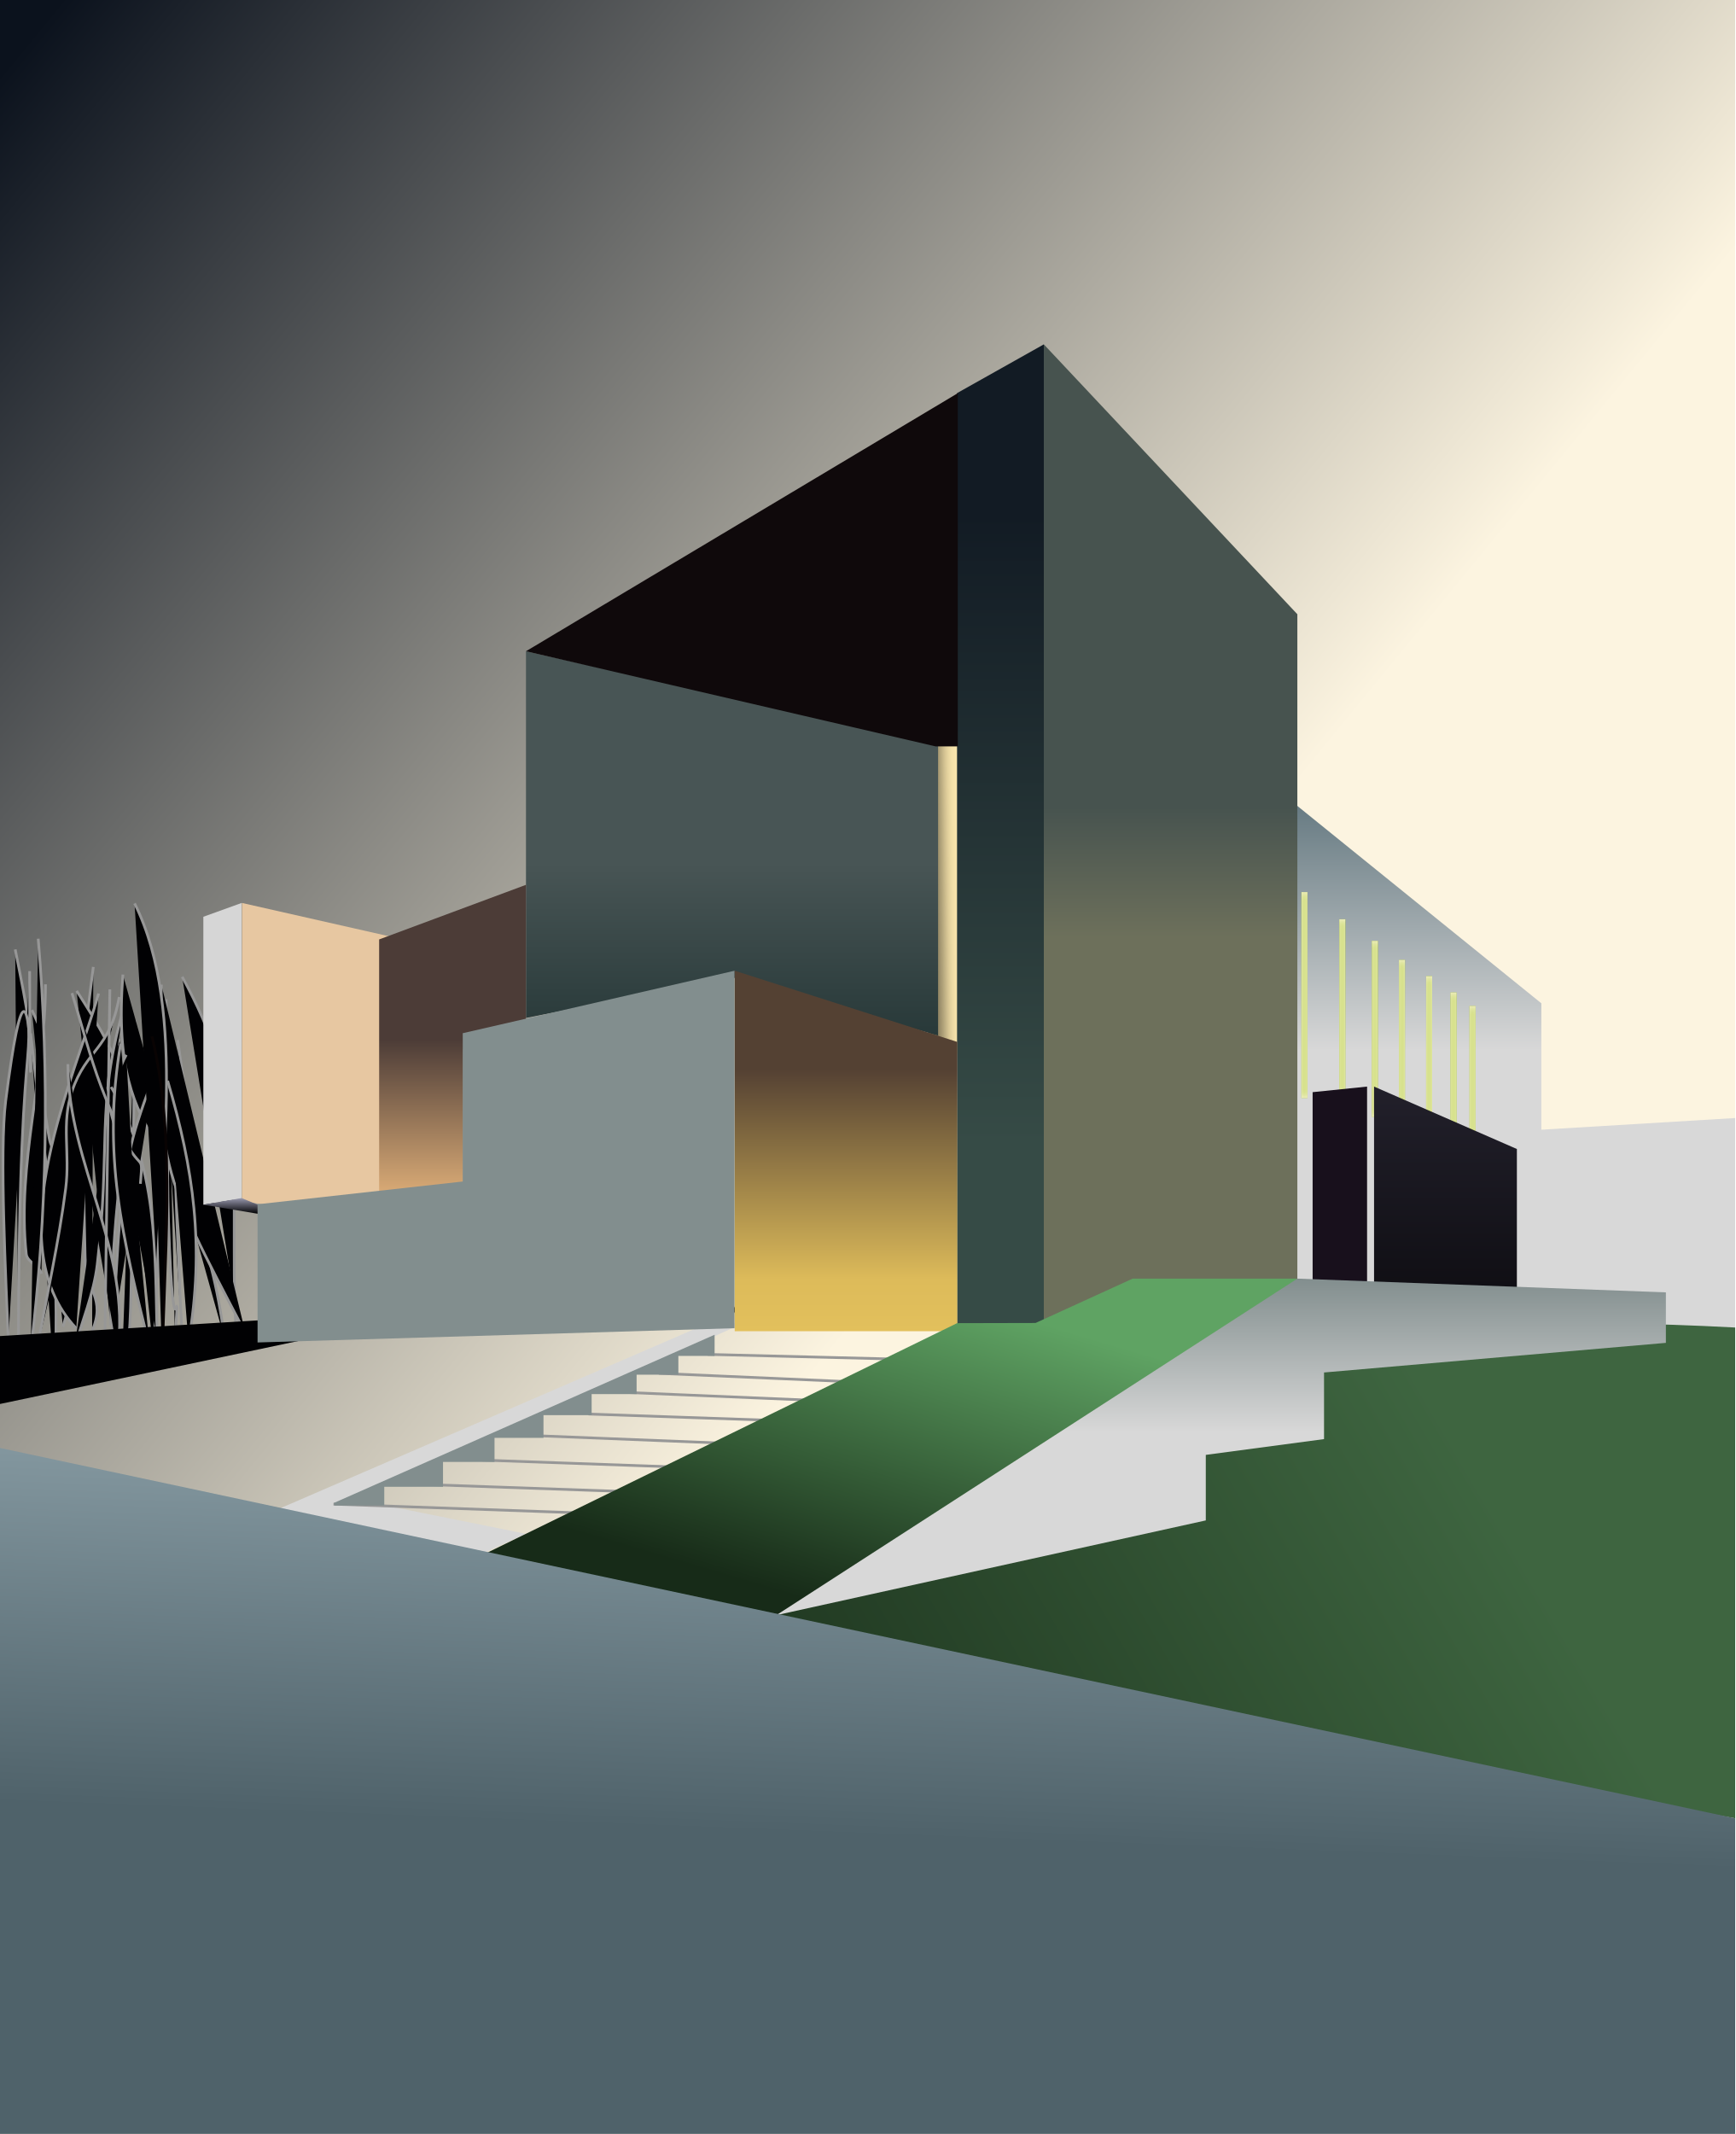
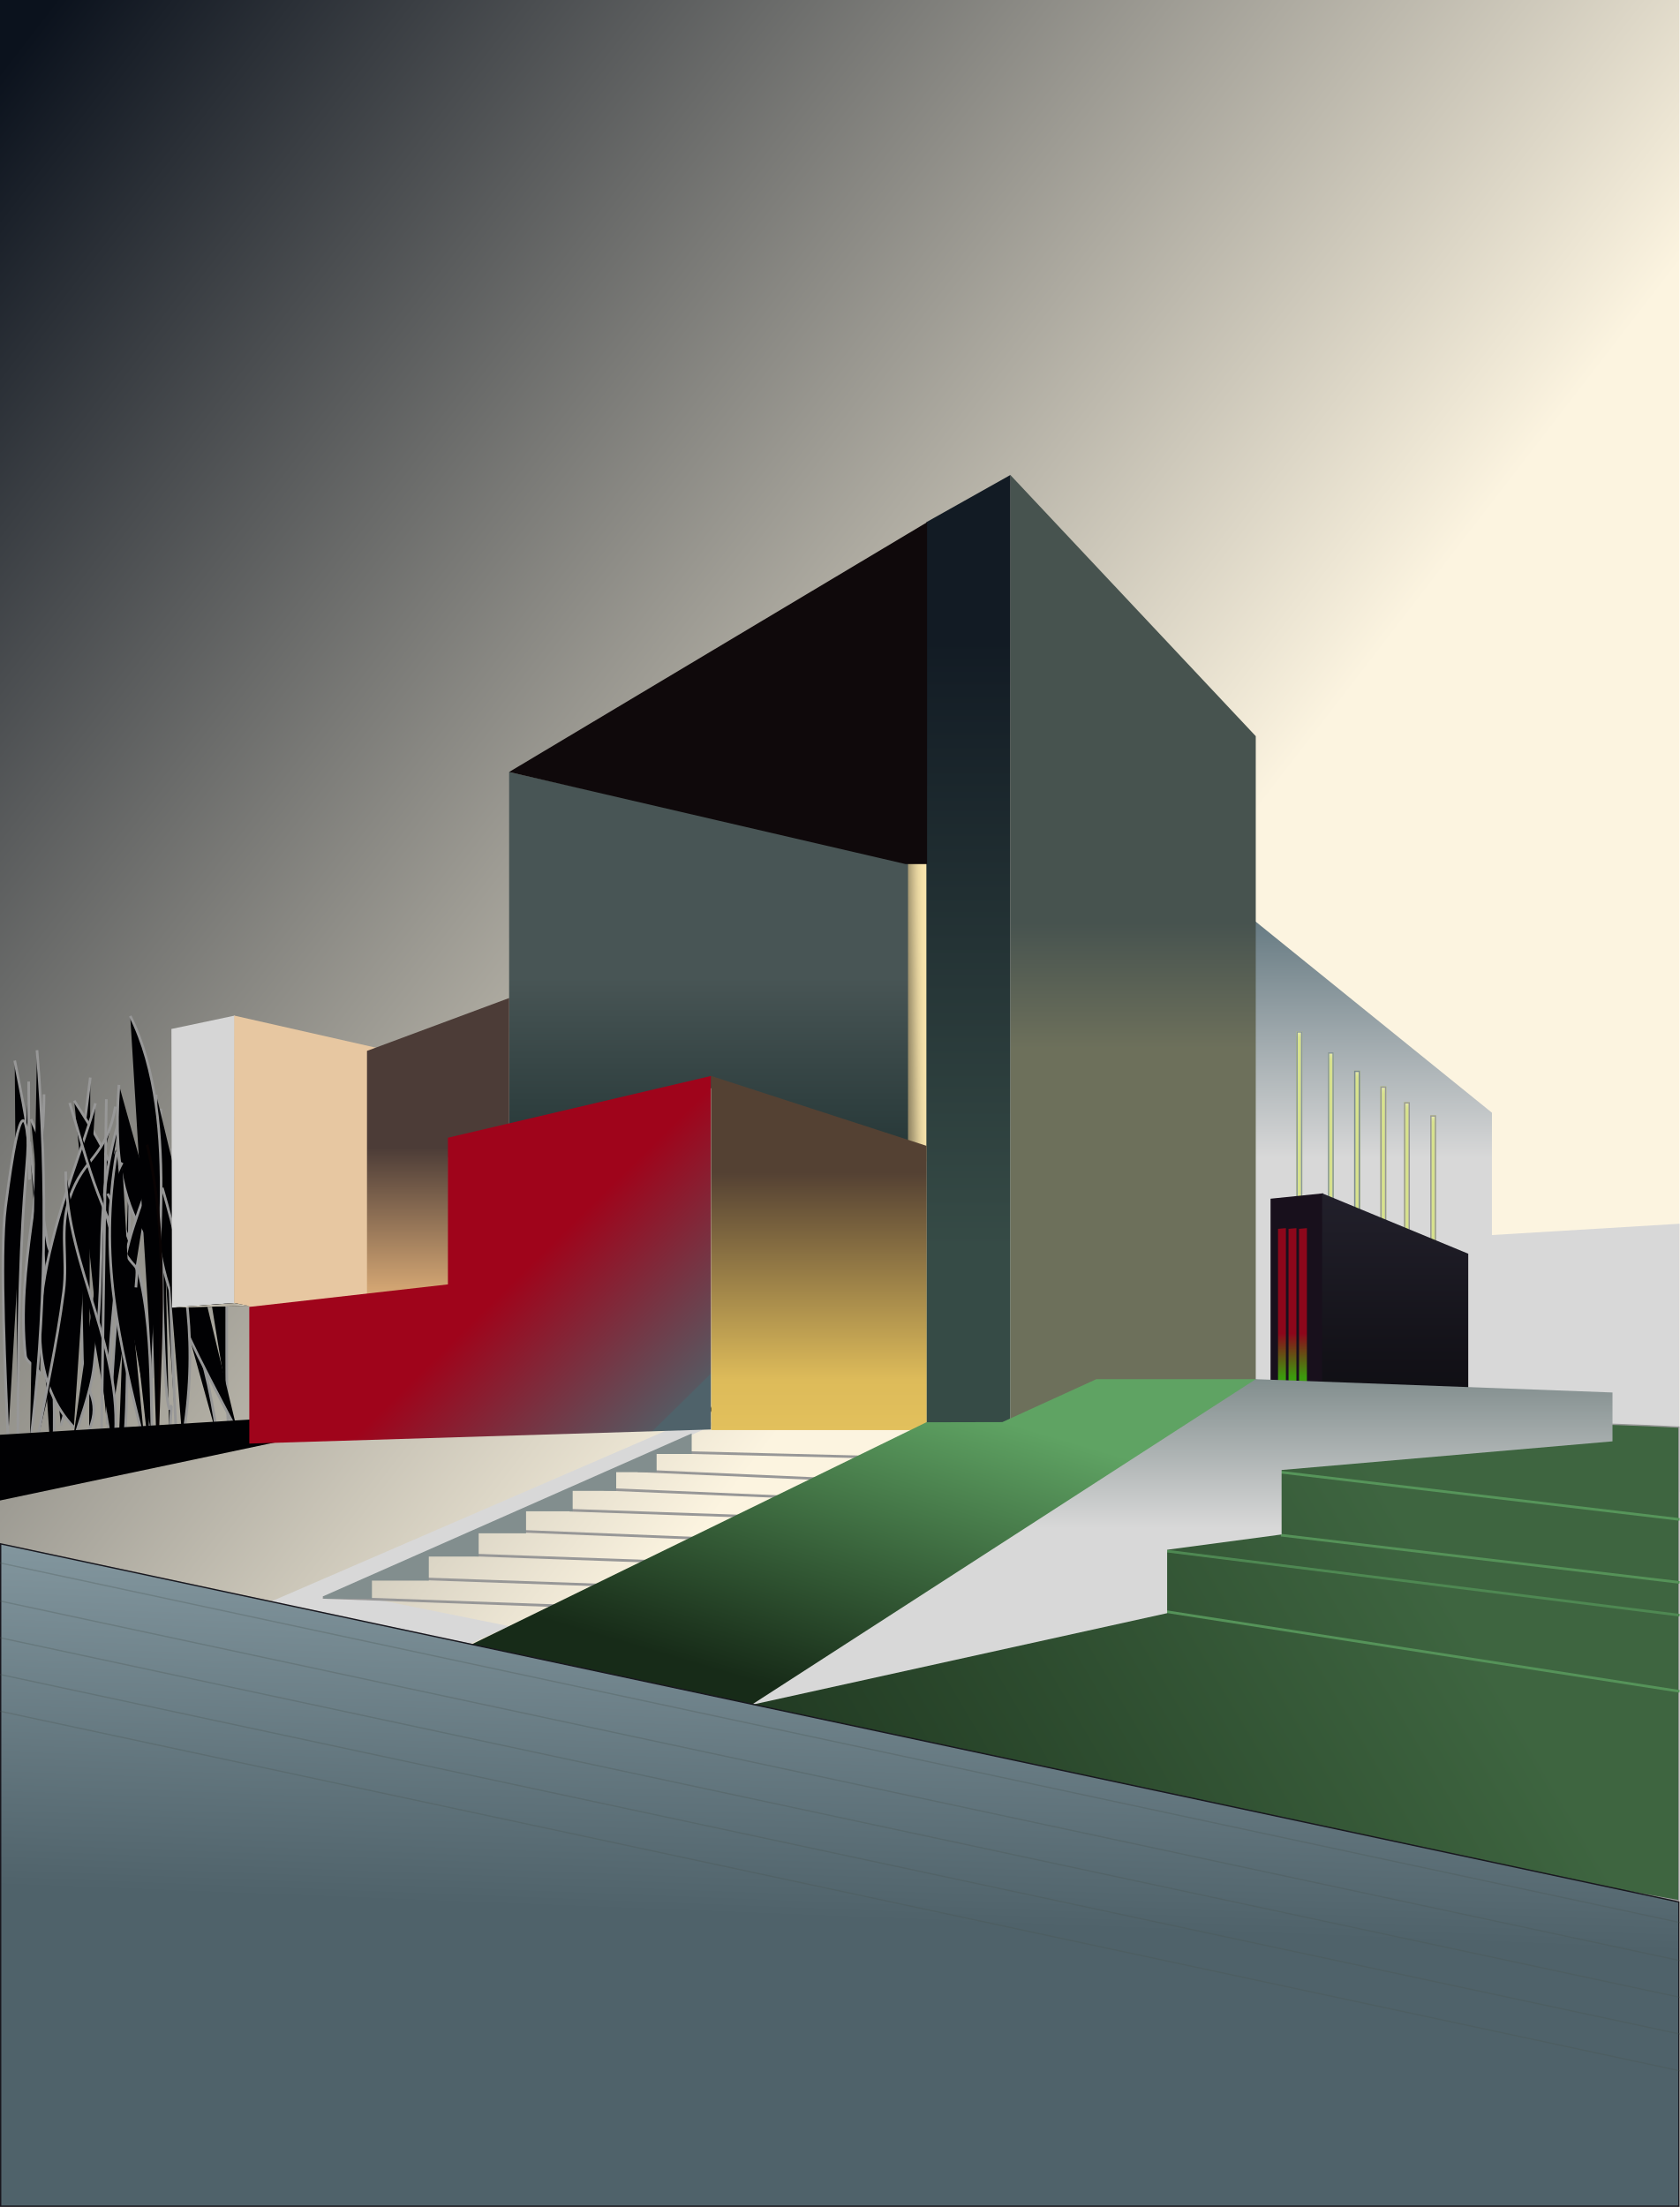
- <svg xmlns="http://www.w3.org/2000/svg" xmlns:xlink="http://www.w3.org/1999/xlink" width="640px" height="787px" viewBox="0 0 640 787" version="1.1">
+ <svg xmlns="http://www.w3.org/2000/svg" xmlns:xlink="http://www.w3.org/1999/xlink" width="640px" height="841px" viewBox="0 0 640 841" version="1.1">
  <defs>
    <linearGradient x1="2.712%" y1="1.556%" x2="55.962%" y2="55.29%" id="linearGradient-1">
      <stop stop-color="#0B121D" offset="0%" />
      <stop stop-color="#FCF4E0" offset="100%" />
    </linearGradient>
    <linearGradient x1="50%" y1="0%" x2="50%" y2="50%" id="linearGradient-2">
      <stop stop-color="#667A82" offset="0%" />
      <stop stop-color="#D8D8D8" offset="100%" />
    </linearGradient>
-     <polygon id="path-3" points="14 10 16.23 10 16.23 74.95 14 74.95" />
+     <polygon id="path-3" points="494 393 496.23 393 496.23 457.95 494 457.95" />
    <filter x="-67.3%" y="-2.3%" width="234.5%" height="104.6%" filterUnits="objectBoundingBox" id="filter-4">
      <feGaussianBlur stdDeviation="1.5" in="SourceAlpha" result="shadowBlurInner1" />
      <feOffset dx="0" dy="0" in="shadowBlurInner1" result="shadowOffsetInner1" />
      <feComposite in="shadowOffsetInner1" in2="SourceAlpha" operator="arithmetic" k2="-1" k3="1" result="shadowInnerInner1" />
      <feColorMatrix values="0 0 0 0 0.992   0 0 0 0 0.961   0 0 0 0 0.882  0 0 0 1 0" type="matrix" in="shadowInnerInner1" />
    </filter>
-     <polygon id="path-5" points="1.24344979e-14 -2.84217094e-14 2.23 -2.84217094e-14 2.23 75.95 1.24344979e-14 75.95" />
-     <filter x="-67.3%" y="-2.0%" width="234.5%" height="103.9%" filterUnits="objectBoundingBox" id="filter-6">
-       <feGaussianBlur stdDeviation="1.5" in="SourceAlpha" result="shadowBlurInner1" />
-       <feOffset dx="0" dy="0" in="shadowBlurInner1" result="shadowOffsetInner1" />
-       <feComposite in="shadowOffsetInner1" in2="SourceAlpha" operator="arithmetic" k2="-1" k3="1" result="shadowInnerInner1" />
-       <feColorMatrix values="0 0 0 0 0.992   0 0 0 0 0.961   0 0 0 0 0.882  0 0 0 1 0" type="matrix" in="shadowInnerInner1" />
-     </filter>
-     <polygon id="path-7" points="26 18 28.23 18 28.23 82.95 26 82.95" />
+     <polygon id="path-5" points="506 401 508.23 401 508.23 465.95 506 465.95" />
+     <filter x="-67.3%" y="-2.3%" width="234.5%" height="104.6%" filterUnits="objectBoundingBox" id="filter-6">
+       <feGaussianBlur stdDeviation="1.5" in="SourceAlpha" result="shadowBlurInner1" />
+       <feOffset dx="0" dy="0" in="shadowBlurInner1" result="shadowOffsetInner1" />
+       <feComposite in="shadowOffsetInner1" in2="SourceAlpha" operator="arithmetic" k2="-1" k3="1" result="shadowInnerInner1" />
+       <feColorMatrix values="0 0 0 0 0.992   0 0 0 0 0.961   0 0 0 0 0.882  0 0 0 1 0" type="matrix" in="shadowInnerInner1" />
+     </filter>
+     <polygon id="path-7" points="516 408 518.23 408 518.23 472.95 516 472.95" />
    <filter x="-67.3%" y="-2.3%" width="234.5%" height="104.6%" filterUnits="objectBoundingBox" id="filter-8">
      <feGaussianBlur stdDeviation="1.5" in="SourceAlpha" result="shadowBlurInner1" />
      <feOffset dx="0" dy="0" in="shadowBlurInner1" result="shadowOffsetInner1" />
      <feComposite in="shadowOffsetInner1" in2="SourceAlpha" operator="arithmetic" k2="-1" k3="1" result="shadowInnerInner1" />
      <feColorMatrix values="0 0 0 0 0.992   0 0 0 0 0.961   0 0 0 0 0.882  0 0 0 1 0" type="matrix" in="shadowInnerInner1" />
    </filter>
-     <polygon id="path-9" points="36 25 38.23 25 38.23 89.95 36 89.95" />
+     <polygon id="path-9" points="526 414 528.23 414 528.23 478.95 526 478.95" />
    <filter x="-67.3%" y="-2.3%" width="234.5%" height="104.6%" filterUnits="objectBoundingBox" id="filter-10">
      <feGaussianBlur stdDeviation="1.5" in="SourceAlpha" result="shadowBlurInner1" />
      <feOffset dx="0" dy="0" in="shadowBlurInner1" result="shadowOffsetInner1" />
      <feComposite in="shadowOffsetInner1" in2="SourceAlpha" operator="arithmetic" k2="-1" k3="1" result="shadowInnerInner1" />
      <feColorMatrix values="0 0 0 0 0.992   0 0 0 0 0.961   0 0 0 0 0.882  0 0 0 1 0" type="matrix" in="shadowInnerInner1" />
    </filter>
-     <polygon id="path-11" points="46 31 48.23 31 48.23 95.95 46 95.95" />
+     <polygon id="path-11" points="535 420 537.23 420 537.23 484.95 535 484.95" />
    <filter x="-67.3%" y="-2.3%" width="234.5%" height="104.6%" filterUnits="objectBoundingBox" id="filter-12">
      <feGaussianBlur stdDeviation="1.5" in="SourceAlpha" result="shadowBlurInner1" />
      <feOffset dx="0" dy="0" in="shadowBlurInner1" result="shadowOffsetInner1" />
      <feComposite in="shadowOffsetInner1" in2="SourceAlpha" operator="arithmetic" k2="-1" k3="1" result="shadowInnerInner1" />
      <feColorMatrix values="0 0 0 0 0.992   0 0 0 0 0.961   0 0 0 0 0.882  0 0 0 1 0" type="matrix" in="shadowInnerInner1" />
    </filter>
-     <polygon id="path-13" points="55 37 57.23 37 57.23 101.95 55 101.95" />
+     <polygon id="path-13" points="545 425 547.23 425 547.23 489.95 545 489.95" />
    <filter x="-67.3%" y="-2.3%" width="234.5%" height="104.6%" filterUnits="objectBoundingBox" id="filter-14">
      <feGaussianBlur stdDeviation="1.5" in="SourceAlpha" result="shadowBlurInner1" />
      <feOffset dx="0" dy="0" in="shadowBlurInner1" result="shadowOffsetInner1" />
      <feComposite in="shadowOffsetInner1" in2="SourceAlpha" operator="arithmetic" k2="-1" k3="1" result="shadowInnerInner1" />
      <feColorMatrix values="0 0 0 0 0.992   0 0 0 0 0.961   0 0 0 0 0.882  0 0 0 1 0" type="matrix" in="shadowInnerInner1" />
    </filter>
-     <polygon id="path-15" points="62 42 64.23 42 64.23 106.95 62 106.95" />
-     <filter x="-67.3%" y="-2.3%" width="234.5%" height="104.6%" filterUnits="objectBoundingBox" id="filter-16">
-       <feGaussianBlur stdDeviation="1.5" in="SourceAlpha" result="shadowBlurInner1" />
-       <feOffset dx="0" dy="0" in="shadowBlurInner1" result="shadowOffsetInner1" />
-       <feComposite in="shadowOffsetInner1" in2="SourceAlpha" operator="arithmetic" k2="-1" k3="1" result="shadowInnerInner1" />
-       <feColorMatrix values="0 0 0 0 0.992   0 0 0 0 0.961   0 0 0 0 0.882  0 0 0 1 0" type="matrix" in="shadowInnerInner1" />
-     </filter>
-     <linearGradient x1="77.115%" y1="32.797%" x2="-14.269%" y2="56.862%" id="linearGradient-17">
+     <linearGradient x1="77.115%" y1="32.797%" x2="-14.269%" y2="56.862%" id="linearGradient-15">
      <stop stop-color="#3E6540" offset="0%" />
      <stop stop-color="#172B18" offset="100%" />
    </linearGradient>
-     <polygon id="path-18" points="362 264 374.953 264 375.076 388.914 363.619 386.055" />
-     <filter x="-42.1%" y="-4.4%" width="184.1%" height="108.8%" filterUnits="objectBoundingBox" id="filter-19">
+     <polygon id="path-16" points="341 318 353.953 318 354.076 442.914 342.619 440.055" />
+     <filter x="-42.1%" y="-4.4%" width="184.1%" height="108.8%" filterUnits="objectBoundingBox" id="filter-17">
      <feGaussianBlur stdDeviation="2.5" in="SourceAlpha" result="shadowBlurInner1" />
      <feOffset dx="6" dy="5" in="shadowBlurInner1" result="shadowOffsetInner1" />
      <feComposite in="shadowOffsetInner1" in2="SourceAlpha" operator="arithmetic" k2="-1" k3="1" result="shadowInnerInner1" />
      <feColorMatrix values="0 0 0 0 0   0 0 0 0 0   0 0 0 0 0  0 0 0 0.5 0" type="matrix" in="shadowInnerInner1" />
    </filter>
-     <linearGradient x1="50%" y1="55.253%" x2="50%" y2="100%" id="linearGradient-20">
+     <linearGradient x1="50%" y1="55.253%" x2="50%" y2="100%" id="linearGradient-18">
      <stop stop-color="#485555" offset="0%" />
      <stop stop-color="#283939" offset="100%" />
    </linearGradient>
-     <linearGradient x1="50%" y1="47.07%" x2="50%" y2="60.298%" id="linearGradient-21">
+     <linearGradient x1="50%" y1="47.07%" x2="50%" y2="60.298%" id="linearGradient-19">
      <stop stop-color="#47534F" offset="0%" />
      <stop stop-color="#6D705B" offset="100%" />
    </linearGradient>
-     <linearGradient x1="50%" y1="17.351%" x2="50%" y2="81.331%" id="linearGradient-22">
+     <linearGradient x1="50%" y1="17.351%" x2="50%" y2="81.331%" id="linearGradient-20">
      <stop stop-color="#121B24" offset="0%" />
      <stop stop-color="#364B46" offset="100%" />
    </linearGradient>
-     <linearGradient x1="50%" y1="50%" x2="50%" y2="100%" id="linearGradient-23">
+     <linearGradient x1="50%" y1="50%" x2="50%" y2="100%" id="linearGradient-21">
      <stop stop-color="#4C3C37" offset="0%" />
      <stop stop-color="#DAAB76" offset="100%" />
    </linearGradient>
-     <linearGradient x1="50%" y1="27.332%" x2="50%" y2="100%" id="linearGradient-24">
+     <linearGradient x1="100%" y1="80.906%" x2="61.85%" y2="50%" id="linearGradient-22">
+       <stop stop-color="#4F626A" offset="0%" />
+       <stop stop-color="#585861" offset="0.439%" />
+       <stop stop-color="#9F041B" offset="100%" />
+     </linearGradient>
+     <linearGradient x1="50%" y1="27.332%" x2="50%" y2="100%" id="linearGradient-23">
      <stop stop-color="#544133" offset="0%" />
      <stop stop-color="#DDBB5A" offset="80.204%" />
      <stop stop-color="#E2C05C" offset="100%" />
    </linearGradient>
-     <linearGradient x1="50%" y1="0%" x2="50%" y2="100%" id="linearGradient-25">
+     <linearGradient x1="50%" y1="0%" x2="50%" y2="100%" id="linearGradient-24">
      <stop stop-color="#22202B" offset="0%" />
      <stop stop-color="#0F0E13" offset="100%" />
+     </linearGradient>
+     <linearGradient x1="50%" y1="95.325%" x2="50%" y2="67.643%" id="linearGradient-25">
+       <stop stop-color="#51EA05" offset="0%" />
+       <stop stop-color="#D0021B" offset="100%" />
    </linearGradient>
    <linearGradient x1="74.297%" y1="18.413%" x2="25.412%" y2="85.383%" id="linearGradient-26">
      <stop stop-color="#5FA363" offset="0%" />
      <stop stop-color="#1F3820" offset="88.375%" />
      <stop stop-color="#172B18" offset="100%" />
    </linearGradient>
    <linearGradient x1="50%" y1="0%" x2="50%" y2="45.724%" id="linearGradient-27">
      <stop stop-color="#828E8E" offset="0%" />
      <stop stop-color="#D8D8D8" offset="100%" />
    </linearGradient>
    <linearGradient x1="50%" y1="0%" x2="44.445%" y2="56.073%" id="linearGradient-28">
      <stop stop-color="#879BA3" offset="0%" />
      <stop stop-color="#4F626A" offset="100%" />
    </linearGradient>
-     <linearGradient x1="50%" y1="0%" x2="50%" y2="100%" id="linearGradient-29">
-       <stop stop-color="#9999AE" offset="0%" />
-       <stop stop-color="#010103" offset="100%" />
-     </linearGradient>
+     <polygon id="path-29" points="89.247 496.519 95 497.687 65.547 498.277" />
+     <filter x="-5.1%" y="-85.3%" width="110.2%" height="270.6%" filterUnits="objectBoundingBox" id="filter-30">
+       <feGaussianBlur stdDeviation="1.5" in="SourceAlpha" result="shadowBlurInner1" />
+       <feOffset dx="0" dy="0" in="shadowBlurInner1" result="shadowOffsetInner1" />
+       <feComposite in="shadowOffsetInner1" in2="SourceAlpha" operator="arithmetic" k2="-1" k3="1" result="shadowInnerInner1" />
+       <feColorMatrix values="0 0 0 0 0.992   0 0 0 0 0.961   0 0 0 0 0.882  0 0 0 1 0" type="matrix" in="shadowInnerInner1" />
+     </filter>
  </defs>
-   <g id="-" stroke="none" stroke-width="1" fill="none" fill-rule="evenodd">
-     <g id="modern" transform="translate(-21, 0)">
-       <rect id="Rectangle" fill="url(#linearGradient-1)" x="21" y="0" width="640" height="787" />
-       <path d="M55.41,356.602 C49.47,404.767 50.884,385.105 52.402,463.891 C52.636,476.034 60.132,478.73 54.98,490.844" id="Path-2" stroke="#979797" fill="#010103" />
-       <path d="M32.777,372.477 C41.787,392.513 29.084,362.711 39.145,419.742 C39.961,424.371 43.364,428.178 44.863,432.633 C51.088,451.134 49.877,470.962 44.207,489.316" id="Path-6" stroke="#979797" fill="#010103" />
-       <path d="M70.762,376.301 C70.277,409.797 70.134,443.3 69.309,476.789 C69.121,484.413 68.947,492.086 67.723,499.613 C67.488,501.056 66.754,496.855 66.27,495.477" id="Path-7" stroke="#979797" fill="#010103" />
-       <path d="M32.293,381.098 C36.721,421.213 42.108,452.568 41.645,491.234 C41.629,492.572 40.538,493.669 39.984,494.887" id="Path-8" stroke="#979797" fill="#010103" />
-       <path d="M37.777,363.004 C37.777,396.218 27.15,429.218 30.68,462.43 C31.005,465.487 35.558,466.764 36.293,469.75" id="Path-9" stroke="#979797" fill="#010103" />
-       <path d="M61.781,488.773 C63.44,402.674 78.829,411.257 49.266,365.418" id="Path-10" stroke="#979797" fill="#010103" />
-       <path d="M77.855,500.602 C77.753,486.365 80.073,471.902 77.547,457.891 C71.023,421.701 52.762,412.294 65.008,383.113" id="Path-11" stroke="#979797" fill="#010103" />
-       <path d="M90.906,502.852 C90.906,404.438 94.925,444.022 86.547,383.566" id="Path-12" stroke="#979797" fill="#010103" />
-       <path d="M57.371,366.398 C49.111,396.131 19.341,458.452 49.148,489.898" id="Path-13" stroke="#979797" fill="#010103" />
-       <path d="M32.352,497.93 C38.48,447.731 39.327,396.577 35.094,346.188" id="Path-14" stroke="#979797" fill="#010103" />
-       <path d="M27.801,500.379 C27.801,354.092 37.16,403.295 26.609,350.129" id="Path-15" stroke="#979797" fill="#010103" />
-       <path d="M48.359,497.73 C51.194,487.266 55.599,477.104 56.863,466.336 C61.966,422.871 56.354,408.146 66.312,372.867" id="Path-16" stroke="#979797" fill="#010103" />
-       <path d="M78.969,493.988 C78.046,459.902 79.426,431.361 61.988,400.863" id="Path-17" stroke="#979797" fill="#010103" />
-       <path d="M88.391,497.699 C82.639,384.268 88.203,425.868 80.223,372.051" id="Path-18" stroke="#979797" fill="#010103" />
-       <path d="M103.855,493.91 C93.233,412.982 61.07,429.561 66.328,359.398" id="Path-19" stroke="#979797" fill="#010103" />
-       <path d="M61.168,501.168 C65.087,472.747 62.98,441.207 71.738,413.824 C84.993,372.382 82.262,406.374 82.262,368.484" id="Path-20" stroke="#979797" fill="#010103" />
-       <path d="M85.547,494.422 C87.558,460.973 85.192,511.519 83.137,449.988 C82.434,428.94 83.137,407.868 83.137,386.809" id="Path-21" stroke="#979797" fill="#010103" />
-       <path d="M107.512,479.148 C106.668,426.058 111.385,402.633 88.188,360.223" id="Path-22" stroke="#979797" fill="#010103" />
-       <path d="M107.496,479.535 C107.749,484.698 108.001,489.861 108.254,495.023" id="Path-23" stroke="#979797" />
-       <path d="M111.543,491.68 C79.518,430.64 78.933,430.113 80.52,363.113" id="Path-24" stroke="#979797" fill="#010103" />
-       <path d="M24.074,494.496 C23.234,473.015 20.725,424.643 23.109,405.938 C35.059,312.19 31.938,458.996 31.938,358.141" id="Path-25" stroke="#979797" fill="#010103" />
-       <path d="M34.68,497.652 C38.202,477.832 42.699,458.16 45.246,438.191 C46.874,425.429 43.551,414.316 47.52,402.543 C52.892,386.606 61.49,387.404 64.965,367.688" id="Path-26" stroke="#979797" fill="#010103" />
-       <path d="M64.375,499.285 C69.593,460.591 46.047,429.781 46.047,392.426" id="Path-27" stroke="#979797" fill="#010103" />
-       <path d="M79.027,471.129 C79.107,436.637 90.668,373.23 70.625,333.145" id="Path-28" stroke="#979797" fill="#010103" />
-       <path d="M72.781,436.586 C74.032,421.096 73.049,439.583 58.34,400.816 C54.058,389.531 51.142,377.775 47.543,366.254" id="Path-29" stroke="#979797" fill="#010103" />
-       <path d="M71.293,455.961 C66.573,435.535 57.329,407.784 67.57,389.027" id="Path-30" stroke="#979797" fill="#010103" />
-       <path d="M76.164,496.68 C65.99,455.885 58.617,425.532 65.496,384.914" id="Path-31" stroke="#979797" fill="#010103" />
-       <path d="M90.527,495.039 C96.584,459.489 92.376,431.094 82.836,398.602" id="Path-32" stroke="#979797" fill="#010103" />
-       <path d="M61.52,364.879 C60.853,411.13 60.186,457.382 59.52,503.633" id="Path-3" stroke="#979797" fill="#010103" />
-       <path d="M77.059,382.238 C86.378,420.773 81.166,466.794 80.875,503.902" id="Path-5" stroke="#090303" fill="#010103" />
-       <path d="M498,296 L589.508,370.012 L589.508,478.589 C569.456,475.207 554.205,473.516 543.754,473.516 C533.303,473.516 518.052,473.516 498,473.516 L498,296 Z" id="Rectangle" fill="url(#linearGradient-2)" />
-       <g id="Group" transform="translate(501, 329)">
-         <g id="Rectangle">
-           <use fill="#B8D148" fill-rule="evenodd" xlink:href="#path-3" />
-           <use fill="black" fill-opacity="1" filter="url(#filter-4)" xlink:href="#path-3" />
-         </g>
-         <g id="Rectangle-Copy-6">
-           <use fill="#B8D148" fill-rule="evenodd" xlink:href="#path-5" />
-           <use fill="black" fill-opacity="1" filter="url(#filter-6)" xlink:href="#path-5" />
-         </g>
-         <g id="Rectangle-Copy">
-           <use fill="#B8D148" fill-rule="evenodd" xlink:href="#path-7" />
-           <use fill="black" fill-opacity="1" filter="url(#filter-8)" xlink:href="#path-7" />
-         </g>
-         <g id="Rectangle-Copy-2">
-           <use fill="#B8D148" fill-rule="evenodd" xlink:href="#path-9" />
-           <use fill="black" fill-opacity="1" filter="url(#filter-10)" xlink:href="#path-9" />
-         </g>
-         <g id="Rectangle-Copy-3">
-           <use fill="#B8D148" fill-rule="evenodd" xlink:href="#path-11" />
-           <use fill="black" fill-opacity="1" filter="url(#filter-12)" xlink:href="#path-11" />
-         </g>
-         <g id="Rectangle-Copy-4">
-           <use fill="#B8D148" fill-rule="evenodd" xlink:href="#path-13" />
-           <use fill="black" fill-opacity="1" filter="url(#filter-14)" xlink:href="#path-13" />
-         </g>
-         <g id="Rectangle-Copy-5">
-           <use fill="#B8D148" fill-rule="evenodd" xlink:href="#path-15" />
-           <use fill="black" fill-opacity="1" filter="url(#filter-16)" xlink:href="#path-15" />
-         </g>
-       </g>
-       <polygon id="Rectangle" fill="#D8D8D8" points="282.103 488 295.043 488 129.077 563.596 116 559.862" />
-       <path d="M160.842,554.73 L215,565.658 L199.225,572.771 C158.526,564.715 136.858,560.25 134.221,559.375 C131.584,558.5 136.29,556.952 148.338,554.73 L160.842,554.73 Z" id="Rectangle" fill="#D8D8D8" />
-       <path d="M21,492.731 L116,486.952 L268.281,471.548 C292.301,478.585 298.221,483.756 286.043,487.061 C273.865,490.366 225.055,492.256 139.613,492.731 L21,517.774 L21,492.731 Z" id="Rectangle" fill="#010103" />
-       <polygon id="Rectangle" fill="#D8D8D8" points="575.059 417.492 661 412.322 661 514.537 575.059 545" />
-       <path d="M359.129,549.344 C421.888,521.144 472.199,503.296 510.065,495.799 C547.93,488.302 598.242,486.228 661,489.577 L661,670.578 L255.25,598.91 L359.129,549.344 Z" id="Rectangle" fill="url(#linearGradient-17)" />
+   <g id="modern2" stroke="none" stroke-width="1" fill="none" fill-rule="evenodd">
+     <g id="modern">
+       <rect id="Rectangle" fill="url(#linearGradient-1)" x="0" y="0" width="640" height="841" />
+       <path d="M34.41,410.602 C28.47,458.767 29.884,439.105 31.402,517.891 C31.636,530.034 39.132,532.73 33.98,544.844" id="Path-2" stroke="#979797" fill="#010103" />
+       <path d="M11.777,426.477 C20.787,446.513 8.084,416.711 18.145,473.742 C18.961,478.371 22.364,482.178 23.863,486.633 C30.088,505.134 28.877,524.962 23.207,543.316" id="Path-6" stroke="#979797" fill="#010103" />
+       <path d="M49.762,430.301 C49.277,463.797 49.134,497.3 48.309,530.789 C48.121,538.413 47.947,546.086 46.723,553.613 C46.488,555.056 45.754,550.855 45.27,549.477" id="Path-7" stroke="#979797" fill="#010103" />
+       <path d="M11.293,435.098 C15.721,475.213 21.108,506.568 20.645,545.234 C20.629,546.572 19.538,547.669 18.984,548.887" id="Path-8" stroke="#979797" fill="#010103" />
+       <path d="M16.777,417.004 C16.777,450.218 6.15,483.218 9.68,516.43 C10.005,519.487 14.558,520.764 15.293,523.75" id="Path-9" stroke="#979797" fill="#010103" />
+       <path d="M40.781,542.773 C42.44,456.674 57.829,465.257 28.266,419.418" id="Path-10" stroke="#979797" fill="#010103" />
+       <path d="M56.855,554.602 C56.753,540.365 59.073,525.902 56.547,511.891 C50.023,475.701 31.762,466.294 44.008,437.113" id="Path-11" stroke="#979797" fill="#010103" />
+       <path d="M69.906,556.852 C69.906,458.438 73.925,498.022 65.547,437.566" id="Path-12" stroke="#979797" fill="#010103" />
+       <path d="M36.371,420.398 C28.111,450.131 -1.659,512.452 28.148,543.898" id="Path-13" stroke="#979797" fill="#010103" />
+       <path d="M11.352,551.93 C17.48,501.731 18.327,450.577 14.094,400.188" id="Path-14" stroke="#979797" fill="#010103" />
+       <path d="M6.801,554.379 C6.801,408.092 16.16,457.295 5.609,404.129" id="Path-15" stroke="#979797" fill="#010103" />
+       <path d="M27.359,551.73 C30.194,541.266 34.599,531.104 35.863,520.336 C40.966,476.871 35.354,462.146 45.312,426.867" id="Path-16" stroke="#979797" fill="#010103" />
+       <path d="M57.969,547.988 C57.046,513.902 58.426,485.361 40.988,454.863" id="Path-17" stroke="#979797" fill="#010103" />
+       <path d="M67.391,551.699 C61.639,438.268 67.203,479.868 59.223,426.051" id="Path-18" stroke="#979797" fill="#010103" />
+       <path d="M82.855,547.91 C72.233,466.982 40.07,483.561 45.328,413.398" id="Path-19" stroke="#979797" fill="#010103" />
+       <path d="M40.168,555.168 C44.087,526.747 41.98,495.207 50.738,467.824 C63.993,426.382 61.262,460.374 61.262,422.484" id="Path-20" stroke="#979797" fill="#010103" />
+       <path d="M64.547,548.422 C66.558,514.973 64.192,565.519 62.137,503.988 C61.434,482.94 62.137,461.868 62.137,440.809" id="Path-21" stroke="#979797" fill="#010103" />
+       <path d="M86.512,533.148 C85.668,480.058 90.385,456.633 67.188,414.223" id="Path-22" stroke="#979797" fill="#010103" />
+       <path d="M86.496,533.535 C86.749,538.698 87.001,543.861 87.254,549.023" id="Path-23" stroke="#979797" />
+       <path d="M90.543,545.68 C58.518,484.64 57.933,484.113 59.52,417.113" id="Path-24" stroke="#979797" fill="#010103" />
+       <path d="M3.074,548.496 C2.234,527.015 -0.275,478.643 2.109,459.938 C14.059,366.19 10.938,512.996 10.938,412.141" id="Path-25" stroke="#979797" fill="#010103" />
+       <path d="M13.68,551.652 C17.202,531.832 21.699,512.16 24.246,492.191 C25.874,479.429 22.551,468.316 26.52,456.543 C31.892,440.606 40.49,441.404 43.965,421.688" id="Path-26" stroke="#979797" fill="#010103" />
+       <path d="M43.375,553.285 C48.593,514.591 25.047,483.781 25.047,446.426" id="Path-27" stroke="#979797" fill="#010103" />
+       <path d="M58.027,525.129 C58.107,490.637 69.668,427.23 49.625,387.145" id="Path-28" stroke="#979797" fill="#010103" />
+       <path d="M51.781,490.586 C53.032,475.096 52.049,493.583 37.34,454.816 C33.058,443.531 30.142,431.775 26.543,420.254" id="Path-29" stroke="#979797" fill="#010103" />
+       <path d="M50.293,509.961 C45.573,489.535 36.329,461.784 46.57,443.027" id="Path-30" stroke="#979797" fill="#010103" />
+       <path d="M55.164,550.68 C44.99,509.885 37.617,479.532 44.496,438.914" id="Path-31" stroke="#979797" fill="#010103" />
+       <path d="M69.527,549.039 C75.584,513.489 71.376,485.094 61.836,452.602" id="Path-32" stroke="#979797" fill="#010103" />
+       <path d="M40.52,418.879 C39.853,465.13 39.186,511.382 38.52,557.633" id="Path-3" stroke="#979797" fill="#010103" />
+       <path d="M56.059,436.238 C65.378,474.773 60.166,520.794 59.875,557.902" id="Path-5" stroke="#090303" fill="#010103" />
+       <path d="M477,350 L568.508,424.012 L568.508,532.589 C548.456,529.207 533.205,527.516 522.754,527.516 C512.303,527.516 497.052,527.516 477,527.516 L477,350 Z" id="Rectangle" fill="url(#linearGradient-2)" />
      <g id="Rectangle">
-         <use fill="#FAE6AD" fill-rule="evenodd" xlink:href="#path-18" />
-         <use fill="black" fill-opacity="1" filter="url(#filter-19)" xlink:href="#path-18" />
-       </g>
-       <polygon id="Rectangle" fill="url(#linearGradient-20)" points="215 240.191 367 274.308 367 381.914 291 360.434 215 375.414" />
-       <polygon id="Rectangle" fill="#D6D6D6" points="96 338.098 110.125 333 110.125 441.982 96 444.277" />
-       <polygon id="Rectangle" fill="url(#linearGradient-21)" points="406 127 499.512 226.523 499.512 473.157 439.285 473.157 406 489.543" />
-       <polygon id="Rectangle" fill="url(#linearGradient-22)" points="374 144.977 406 127 406 489.023 374 489.023" />
-       <polygon id="Rectangle" fill="#0F090B" points="215 240.176 374.27 145 374.27 275.271 366.102 275.271" />
-       <polygon id="Rectangle" fill="#E7C7A1" points="110.247 333 165.964 345.621 165.964 443.011 132.682 446.277 110.247 443.011" />
-       <polygon id="Rectangle" fill="url(#linearGradient-23)" points="160.842 346.455 215 326.314 215 380.722 191.855 386.978 191.855 437 160.842 440.354" />
-       <polygon id="Rectangle" fill="#828E8E" points="191.675 381.034 291.924 358 291.924 489.832 116 495.088 116 444.129 191.675 435.728" />
-       <polygon id="Rectangle" fill="url(#linearGradient-24)" points="292 358 374.076 384.251 374.076 490.951 292 490.951" />
-       <polygon id="Rectangle" fill="#18101C" points="505.146 402.779 525.23 400.722 525.23 476.62 505.146 475.172" />
-       <polygon id="Rectangle" fill="url(#linearGradient-25)" points="527.806 400.722 580.483 423.744 580.483 479.102 527.806 476.62" />
-       <path d="M178.5,547.5 L264,550.5" id="Line" stroke="#979797" stroke-linecap="square" />
-       <path d="M144.5,554.73 L250.5,558.5" id="Line-Copy-7" stroke="#979797" stroke-linecap="square" />
-       <path d="M199.5,538.5 L284.071,541.5" id="Line-Copy" stroke="#979797" stroke-linecap="square" />
-       <path d="M219.5,529.5 L294.635,532.5" id="Line-Copy-2" stroke="#979797" stroke-linecap="square" />
-       <path d="M238.5,521.5 L307.359,523.868" id="Line-Copy-3" stroke="#979797" stroke-linecap="square" />
-       <path d="M251.5,513.5 L322.5,516.5" id="Line-Copy-4" stroke="#979797" stroke-linecap="square" />
-       <path d="M264.5,506.5 L333.038,509.5" id="Line-Copy-5" stroke="#979797" stroke-linecap="square" />
-       <path d="M282.5,499.5 L349.5,501.168" id="Line-Copy-6" stroke="#979797" stroke-linecap="square" />
-       <polygon id="Rectangle" fill="url(#linearGradient-26)" points="438.762 471.548 499.512 471.548 505.146 474.795 307.359 595.652 199.225 573.339 374 487.973 402.945 487.905" />
-       <polygon id="Rectangle" fill="url(#linearGradient-27)" points="499.512 471.548 635.441 476.62 635.441 495.236 509.355 506.156 509.355 530.721 465.742 536.55 465.742 560.715 307.359 595.652" />
-       <polygon id="driveway" fill="url(#linearGradient-28)" points="21 534 661 670.578 661 786.949 21 786.949" />
-       <polygon id="Path" stroke="#828E8E" fill="#828E8E" points="144.349 554.73 162.232 554.73 162.232 547.813 183.898 547.813 183.898 538.645 202.9 538.645 202.9 529.774 220.955 529.774 220.955 521.397 238.718 521.397 238.718 513.624 255.304 513.624 255.304 506.484 270.708 506.484 270.708 499.556 284.071 499.556 284.071 493.006" />
-       <polygon id="Rectangle" fill="url(#linearGradient-29)" points="96 444.277 110.125 441.834 116 444.277 116 445.878 116 447.609" />
+         <use fill="#B8D148" fill-rule="evenodd" xlink:href="#path-3" />
+         <use fill="black" fill-opacity="1" filter="url(#filter-4)" xlink:href="#path-3" />
+         <path stroke="#8A979D" stroke-width="0.5" d="M494.25,393.25 L494.25,457.7 L495.98,457.7 L495.98,393.25 L494.25,393.25 Z" stroke-linejoin="square" />
+       </g>
+       <g id="Rectangle-Copy">
+         <use fill="#B8D148" fill-rule="evenodd" xlink:href="#path-5" />
+         <use fill="black" fill-opacity="1" filter="url(#filter-6)" xlink:href="#path-5" />
+         <path stroke="#86959A" stroke-width="0.5" d="M506.25,401.25 L506.25,465.7 L507.98,465.7 L507.98,401.25 L506.25,401.25 Z" stroke-linejoin="square" />
+       </g>
+       <g id="Rectangle-Copy-2">
+         <use fill="#B8D148" fill-rule="evenodd" xlink:href="#path-7" />
+         <use fill="black" fill-opacity="1" filter="url(#filter-8)" xlink:href="#path-7" />
+         <path stroke="#7A8A91" stroke-width="0.5" d="M516.25,408.25 L516.25,472.7 L517.98,472.7 L517.98,408.25 L516.25,408.25 Z" stroke-linejoin="square" />
+       </g>
+       <g id="Rectangle-Copy-3">
+         <use fill="#B8D148" fill-rule="evenodd" xlink:href="#path-9" />
+         <use fill="black" fill-opacity="1" filter="url(#filter-10)" xlink:href="#path-9" />
+         <path stroke="#979797" stroke-width="0.5" d="M526.25,414.25 L526.25,478.7 L527.98,478.7 L527.98,414.25 L526.25,414.25 Z" stroke-linejoin="square" />
+       </g>
+       <g id="Rectangle-Copy-6">
+         <use fill="#B8D148" fill-rule="evenodd" xlink:href="#path-11" />
+         <use fill="black" fill-opacity="1" filter="url(#filter-12)" xlink:href="#path-11" />
+         <path stroke="#979797" stroke-width="0.5" d="M535.25,420.25 L535.25,484.7 L536.98,484.7 L536.98,420.25 L535.25,420.25 Z" stroke-linejoin="square" />
+       </g>
+       <g id="Rectangle-Copy-5">
+         <use fill="#B8D148" fill-rule="evenodd" xlink:href="#path-13" />
+         <use fill="black" fill-opacity="1" filter="url(#filter-14)" xlink:href="#path-13" />
+         <path stroke="#979797" stroke-width="0.5" d="M545.25,425.25 L545.25,489.7 L546.98,489.7 L546.98,425.25 L545.25,425.25 Z" stroke-linejoin="square" />
+       </g>
+       <polygon id="Rectangle" fill="#D8D8D8" points="261.103 542 274.043 542 108.077 617.596 95 613.862" />
+       <path d="M139.842,608.73 L194,619.658 L178.225,626.771 C137.526,618.715 115.858,614.25 113.221,613.375 C110.584,612.5 115.29,610.952 127.338,608.73 L139.842,608.73 Z" id="Rectangle" fill="#D8D8D8" />
+       <path d="M1.39176888e-14,546.731 L95,540.952 L247.281,525.548 C271.301,532.585 277.221,537.756 265.043,541.061 C252.865,544.366 204.055,546.256 118.613,546.731 L-2.84217094e-14,571.774 L1.39176888e-14,546.731 Z" id="Rectangle" fill="#010103" />
+       <polygon id="Rectangle" fill="#D8D8D8" points="554.059 471.492 640 466.322 640 568.537 554.059 599" />
+       <path d="M338.234,603.57 L235.062,652.8 L639.75,724.28 L639.75,543.814 C577.121,540.484 526.907,542.562 489.113,550.044 C451.27,557.537 400.976,575.379 338.234,603.57 Z M338.234,603.57 C338.233,603.571 338.232,603.571 338.232,603.572 L338.237,603.569 L338.234,603.57 Z" id="Rectangle" stroke="#979797" stroke-width="0.5" fill="url(#linearGradient-15)" />
+       <g id="Rectangle">
+         <use fill="#FAE6AD" fill-rule="evenodd" xlink:href="#path-16" />
+         <use fill="black" fill-opacity="1" filter="url(#filter-17)" xlink:href="#path-16" />
+       </g>
+       <polygon id="Rectangle" fill="url(#linearGradient-18)" points="194 294.191 346 328.308 346 435.914 270 414.434 194 429.414" />
+       <polygon id="Rectangle" fill="#D6D6D6" points="65.324 392.098 89.449 387 89.247 496.519 65.547 498.277" />
+       <polygon id="Rectangle" fill="url(#linearGradient-19)" points="385 181 478.512 280.523 478.512 527.157 418.285 527.157 385 543.543" />
+       <polygon id="Rectangle" fill="url(#linearGradient-20)" points="353 198.977 385 181 385 543.023 353 543.023" />
+       <polygon id="Rectangle" fill="#0F090B" points="194 294.176 353.27 199 353.27 329.271 345.102 329.271" />
+       <polygon id="Rectangle" fill="#E7C7A1" points="89.247 387 144.964 399.621 144.964 497.011 111.682 500.277 89.247 497.011" />
+       <polygon id="Rectangle" fill="url(#linearGradient-21)" points="139.842 400.455 194 380.314 194 434.722 170.855 440.978 170.855 491 139.842 494.354" />
+       <polygon id="Rectangle" fill="url(#linearGradient-22)" points="170.675 433.538 270.924 410 270.924 544.717 95 550.088 95 498.014 170.675 489.429" />
+       <polygon id="Rectangle" fill="url(#linearGradient-23)" points="271 410 353.076 436.645 353.076 544.951 271 544.951" />
+       <polygon id="Rectangle" fill="#18101C" points="484.146 456.779 504.23 454.722 504.23 530.62 484.146 529.172" />
+       <polygon id="Rectangle" fill="url(#linearGradient-24)" points="503.806 454.722 559.483 477.744 559.483 533.102 503.806 530.62" />
+       <path d="M437.125,613 L640,644.5" id="Path-4" stroke="#559359" />
+       <path d="M488.125,585 L640,603" id="Path-4" stroke="#559258" />
+       <path d="M488.125,561 L640,579" id="Path-4" stroke="#56955A" />
+       <path d="M444.125,591 L640,615.5" id="Path-4" stroke="#4E8852" />
+       <polygon id="Rectangle" fill="url(#linearGradient-25)" opacity="0.633" points="487 468.26 490 468 490 527.467 487 527.467" />
+       <polygon id="Rectangle-Copy-8" fill="url(#linearGradient-25)" opacity="0.633" points="491 468.26 494 468 494 527.467 491 527.467" />
+       <polygon id="Rectangle-Copy-9" fill="url(#linearGradient-25)" opacity="0.633" points="495 468.26 498 468 498 527.467 495 527.467" />
+       <path d="M157.5,601.5 L243,604.5" id="Line" stroke="#979797" stroke-linecap="square" />
+       <path d="M123.5,608.73 L229.5,612.5" id="Line-Copy-7" stroke="#979797" stroke-linecap="square" />
+       <path d="M178.5,592.5 L263.071,595.5" id="Line-Copy" stroke="#979797" stroke-linecap="square" />
+       <path d="M198.5,583.5 L273.635,586.5" id="Line-Copy-2" stroke="#979797" stroke-linecap="square" />
+       <path d="M217.5,575.5 L286.359,577.868" id="Line-Copy-3" stroke="#979797" stroke-linecap="square" />
+       <path d="M230.5,567.5 L301.5,570.5" id="Line-Copy-4" stroke="#979797" stroke-linecap="square" />
+       <path d="M243.5,560.5 L312.038,563.5" id="Line-Copy-5" stroke="#979797" stroke-linecap="square" />
+       <path d="M261.5,553.5 L328.5,555.168" id="Line-Copy-6" stroke="#979797" stroke-linecap="square" />
+       <polygon id="Rectangle" fill="url(#linearGradient-26)" points="417.762 525.548 478.512 525.548 484.146 528.795 286.359 649.652 178.225 627.339 353 541.973 381.945 541.905" />
+       <polygon id="Rectangle" fill="url(#linearGradient-27)" points="478.512 525.548 614.441 530.62 614.441 549.236 488.355 560.156 488.355 584.721 444.742 590.55 444.742 614.715 286.359 649.652" />
+       <path d="M0.25,588.309 L0.25,840.699 L639.75,840.699 L639.75,724.78 L0.25,588.309 Z" id="driveway" stroke="#18171E" stroke-width="0.5" fill="url(#linearGradient-28)" />
+       <polygon id="Path" stroke="#828E8E" fill="#828E8E" points="123.349 608.73 141.232 608.73 141.232 601.813 162.898 601.813 162.898 592.645 181.9 592.645 181.9 583.774 199.955 583.774 199.955 575.397 217.718 575.397 217.718 567.624 234.304 567.624 234.304 560.484 249.708 560.484 249.708 553.556 263.071 553.556 263.071 547.006" />
+       <g id="Triangle">
+         <use fill="#010103" fill-rule="evenodd" xlink:href="#path-29" />
+         <use fill="black" fill-opacity="1" filter="url(#filter-30)" xlink:href="#path-29" />
+       </g>
+       <path d="M0.107,595.6 L640,732.578" id="Line-2" stroke="#47534F" stroke-width="0.5" opacity="0.28" stroke-linecap="square" />
+       <path d="M0.107,610.1 L640,747.078" id="Line-2-Copy" stroke="#47534F" stroke-width="0.5" opacity="0.28" stroke-linecap="square" />
+       <path d="M0.107,624.1 L640,761.078" id="Line-2-Copy-2" stroke="#47534F" stroke-width="0.5" opacity="0.28" stroke-linecap="square" />
+       <path d="M0.107,638.1 L640,775.078" id="Line-2-Copy-3" stroke="#47534F" stroke-width="0.5" opacity="0.28" stroke-linecap="square" />
+       <path d="M0.107,652.1 L640,789.078" id="Line-2-Copy-4" stroke="#47534F" stroke-width="0.5" opacity="0.28" stroke-linecap="square" />
    </g>
  </g>
</svg>
